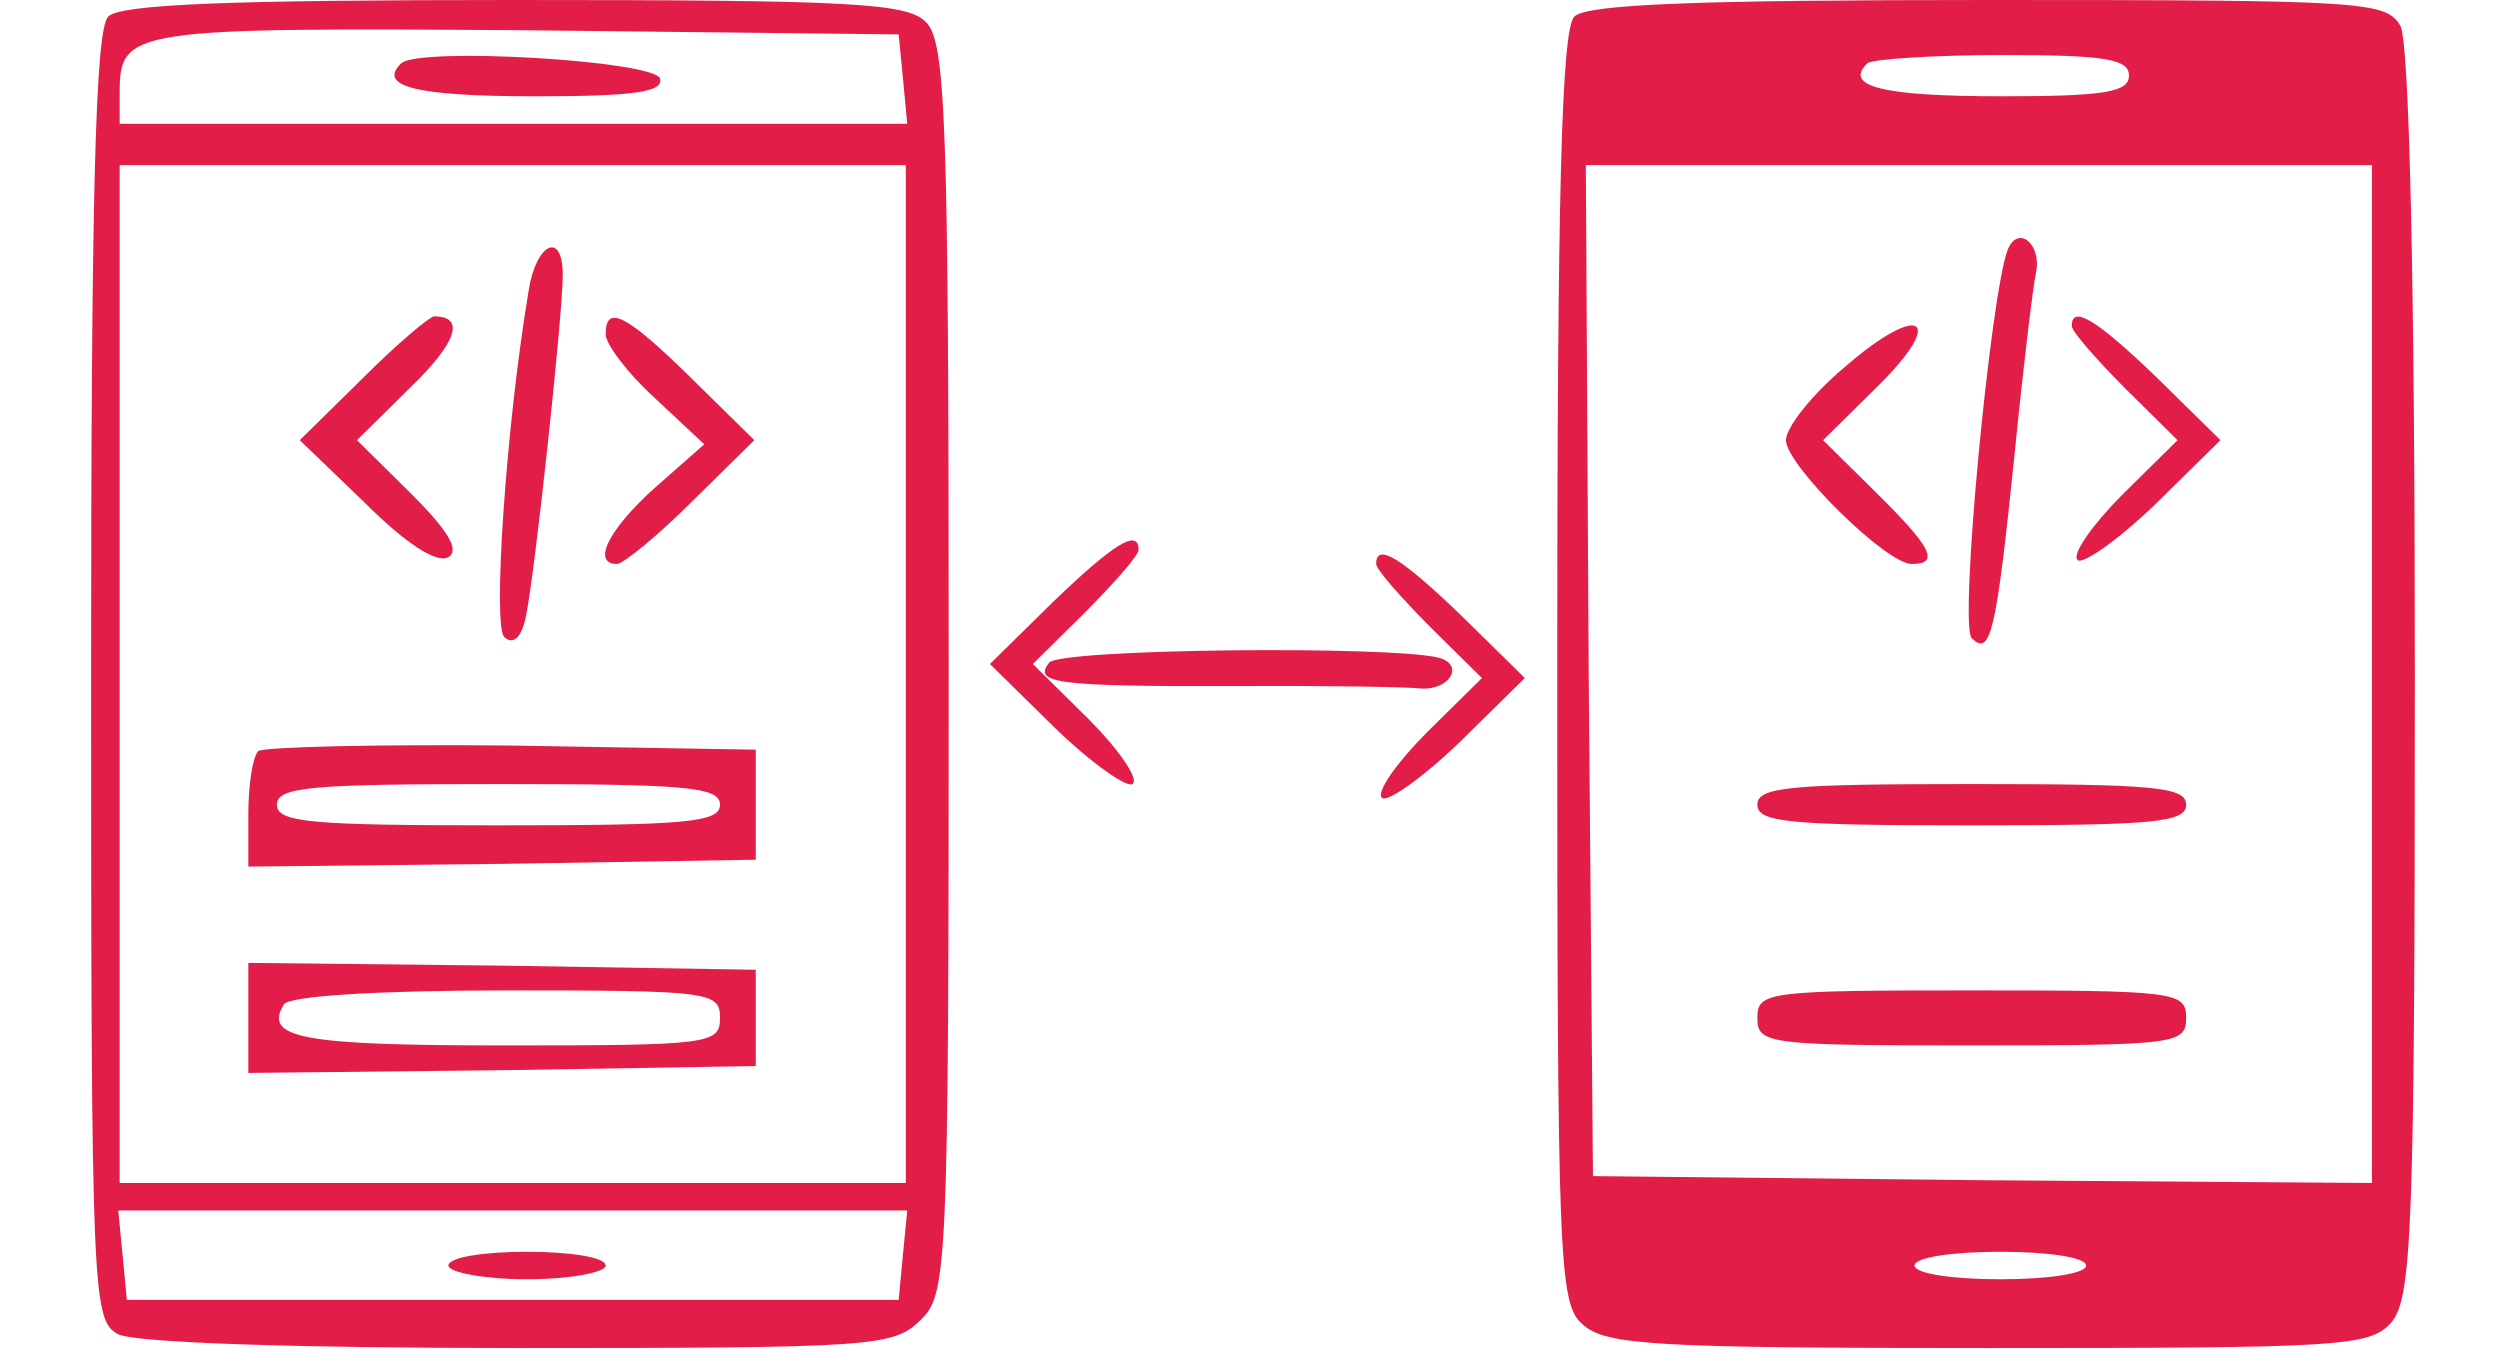
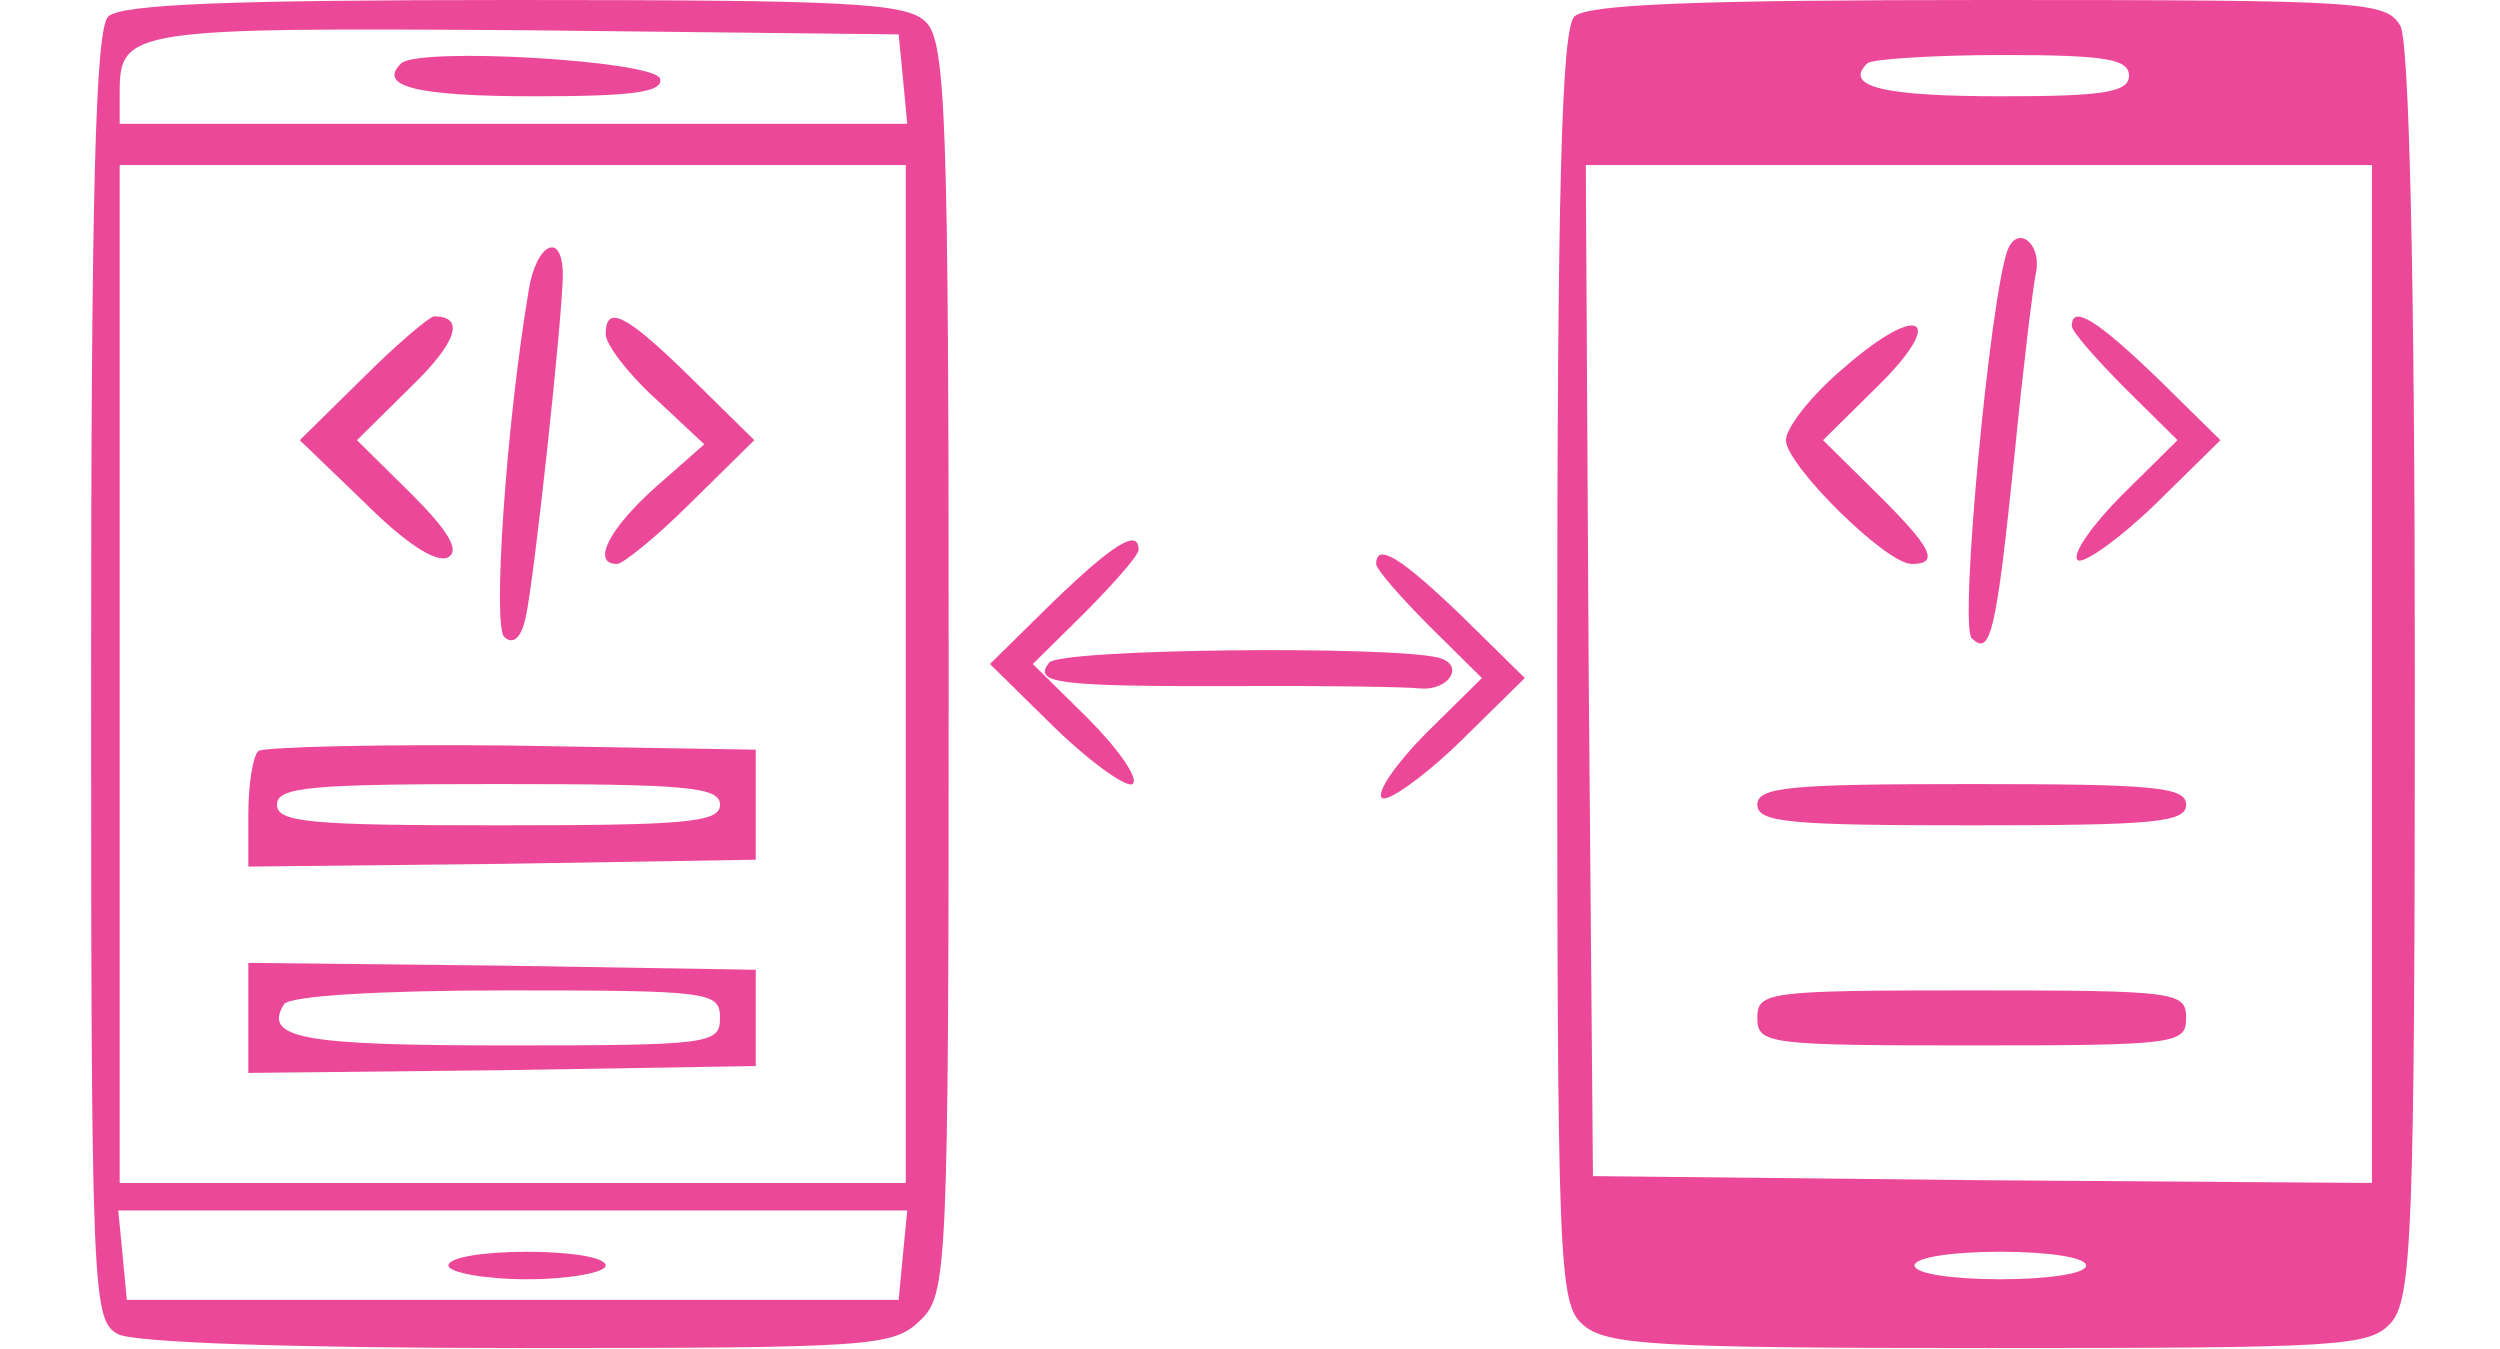
<svg xmlns="http://www.w3.org/2000/svg" width="408" height="220" viewBox="0 0 408 220" fill="none">
-   <path d="M17.665 2.694C15.566 4.714 14.866 31.653 14.866 110.449C14.866 211.918 15.1 215.51 19.298 217.755C22.098 219.102 47.29 220 84.613 220C142.463 220 145.729 219.776 150.161 215.51C154.593 211.245 154.826 208.102 154.826 109.102C154.826 19.306 154.36 6.735 151.094 3.592C148.062 0.449 138.498 2.68221e-06 83.913 2.68221e-06C37.726 2.68221e-06 19.765 0.673 17.665 2.694ZM147.362 12.796L148.062 20.204H83.913H19.532V15.041C19.532 4.714 21.398 4.49 86.013 4.939L146.662 5.612L147.362 12.796ZM147.828 110V193.061H83.68H19.532V110V26.939H83.68H147.828V110ZM147.362 204.735L146.662 212.143H83.68H20.698L19.998 204.735L19.298 197.551H83.68H148.062L147.362 204.735Z" fill="#E11D48" />
-   <path d="M65.485 10.327C61.52 14.143 68.051 15.715 87.412 15.715C103.275 15.715 108.406 15.041 107.707 12.796C106.54 9.878 68.518 7.633 65.485 10.327Z" fill="#E11D48" />
-   <path d="M86.247 47.593C82.515 70.041 80.415 102.144 82.282 103.939C83.681 105.286 85.081 104.164 85.781 100.797C87.18 94.735 91.846 51.409 91.846 44.899C91.846 37.49 87.413 39.735 86.247 47.593Z" fill="#E11D48" />
-   <path d="M59.187 61.735L48.923 71.837L59.653 82.164C66.185 88.674 71.317 92.041 73.183 90.919C75.049 89.796 73.183 86.653 67.118 80.592L58.254 71.837L66.884 63.306C74.582 55.898 75.982 51.633 70.85 51.633C70.15 51.633 64.785 56.123 59.187 61.735Z" fill="#E11D48" />
-   <path d="M98.843 54.551C98.843 56.122 102.342 60.836 106.774 64.877L114.938 72.51L106.774 79.694C99.309 86.428 96.51 92.04 100.709 92.04C101.642 92.04 107.24 87.551 112.839 81.939L123.102 71.836L112.839 61.734C102.108 51.183 98.843 49.612 98.843 54.551Z" fill="#E11D48" />
-   <path d="M42.16 122.571C41.227 123.469 40.527 128.183 40.527 132.898V141.428L82.049 140.979L123.337 140.306V131.326V122.347L83.448 121.673C61.755 121.449 43.093 121.898 42.16 122.571ZM117.505 131.326C117.505 134.245 111.907 134.694 81.349 134.694C50.791 134.694 45.193 134.245 45.193 131.326C45.193 128.408 50.791 127.959 81.349 127.959C111.907 127.959 117.505 128.408 117.505 131.326Z" fill="#E11D48" />
-   <path d="M40.527 166.123V175.103L82.049 174.654L123.337 173.98V166.123V158.266L82.049 157.592L40.527 157.143V166.123ZM117.505 166.123C117.505 170.388 115.873 170.613 82.749 170.613C49.392 170.613 42.86 169.49 46.359 163.878C47.292 162.531 61.988 161.633 82.749 161.633C115.873 161.633 117.505 161.858 117.505 166.123Z" fill="#E11D48" />
-   <path d="M73.184 206.53C73.184 207.653 79.015 208.775 86.013 208.775C93.011 208.775 98.843 207.653 98.843 206.53C98.843 205.184 93.011 204.286 86.013 204.286C79.015 204.286 73.184 205.184 73.184 206.53Z" fill="#E11D48" />
-   <path d="M256.939 2.694C254.839 4.714 254.14 31.429 254.14 108.878C254.14 206.531 254.373 212.816 258.338 216.184C262.071 219.551 270.235 220 324.586 220C381.503 220 386.635 219.776 390.134 215.959C393.633 212.143 394.1 201.592 394.1 110.224C394.1 44.449 393.167 7.184 391.767 4.265C389.435 0.224 386.169 2.68221e-06 324.586 2.68221e-06C277.233 2.68221e-06 259.038 0.673 256.939 2.694ZM347.446 12.347C347.446 15.041 343.481 15.714 326.686 15.714C307.325 15.714 300.793 14.143 304.759 10.326C305.458 9.653 315.489 8.98 326.919 8.98C343.714 8.98 347.446 9.653 347.446 12.347ZM387.102 110V193.061L323.653 192.612L259.971 191.939L259.272 109.327L258.805 26.939H322.953H387.102V110ZM340.448 206.531C340.448 207.878 334.15 208.776 326.452 208.776C318.755 208.776 312.456 207.878 312.456 206.531C312.456 205.184 318.755 204.286 326.452 204.286C334.15 204.286 340.448 205.184 340.448 206.531Z" fill="#E11D48" />
-   <path d="M327.618 40.857C324.819 48.49 319.687 102.143 321.787 104.163C324.819 107.082 325.752 103.714 328.785 74.082C330.184 59.939 331.817 46.469 332.284 44.449C333.217 39.735 329.251 36.592 327.618 40.857Z" fill="#E11D48" />
-   <path d="M234.777 107.337C226.893 105.351 172.998 105.856 171.208 108.155C168.622 111.476 172.069 112.052 201.856 111.97C216.068 111.884 229.634 112.1 231.692 112.352C236.478 112.788 239.189 108.515 234.777 107.337Z" fill="#E11D48" />
-   <path d="M301.025 59.938C295.66 64.428 291.461 69.816 291.461 71.836C291.461 75.877 307.79 92.04 311.988 92.04C316.654 92.04 315.254 89.347 306.157 80.367L297.526 71.836L306.39 63.081C317.82 51.857 313.388 49.163 301.025 59.938Z" fill="#E11D48" />
-   <path d="M338.116 53.204C338.116 54.102 342.082 58.592 346.747 63.306L355.378 71.837L346.281 80.816C341.382 85.755 338.116 90.469 339.049 91.367C339.749 92.265 345.581 88.224 351.646 82.388L362.376 71.837L352.112 61.735C342.315 52.306 338.116 49.612 338.116 53.204Z" fill="#E11D48" />
-   <path d="M224.59 92.028C224.59 92.926 228.555 97.416 233.221 102.13L241.852 110.661L232.754 119.64C227.856 124.579 224.59 129.294 225.523 130.191C226.223 131.089 232.054 127.049 238.119 121.212L248.85 110.661L238.586 100.559C228.789 91.13 224.59 88.436 224.59 92.028Z" fill="#E11D48" />
-   <path d="M185.817 89.736C185.817 90.634 181.852 95.124 177.187 99.838L168.556 108.368L177.653 117.348C182.552 122.287 185.817 127.001 184.884 127.899C184.185 128.797 178.353 124.756 172.288 118.919L161.558 108.368L171.821 98.266C181.619 88.838 185.817 86.144 185.817 89.736Z" fill="#E11D48" />
-   <path d="M286.798 131.327C286.798 134.245 292.163 134.694 321.788 134.694C351.413 134.694 356.778 134.245 356.778 131.327C356.778 128.408 351.413 127.959 321.788 127.959C292.163 127.959 286.798 128.408 286.798 131.327Z" fill="#E11D48" />
-   <path d="M286.798 166.123C286.798 170.388 288.431 170.613 321.788 170.613C355.145 170.613 356.778 170.388 356.778 166.123C356.778 161.858 355.145 161.633 321.788 161.633C288.431 161.633 286.798 161.858 286.798 166.123Z" fill="#E11D48" />
+   <path d="M17.665 2.694C15.566 4.714 14.866 31.653 14.866 110.449C14.866 211.918 15.1 215.51 19.298 217.755C22.098 219.102 47.29 220 84.613 220C142.463 220 145.729 219.776 150.161 215.51C154.593 211.245 154.826 208.102 154.826 109.102C154.826 19.306 154.36 6.735 151.094 3.592C148.062 0.449 138.498 0 83.913 0C37.726 0 19.765 0.673 17.665 2.694ZM147.362 12.796L148.062 20.204H83.913H19.532V15.041C19.532 4.714 21.398 4.49 86.013 4.939L146.662 5.612L147.362 12.796ZM147.828 110V193.061H83.68H19.532V110V26.939H83.68H147.828V110ZM147.362 204.735L146.662 212.143H83.68H20.698L19.998 204.735L19.298 197.551H83.68H148.062L147.362 204.735Z" fill="#EC4899" />
+   <path d="M65.485 10.327C61.52 14.143 68.051 15.715 87.412 15.715C103.275 15.715 108.406 15.041 107.707 12.796C106.54 9.878 68.518 7.633 65.485 10.327Z" fill="#EC4899" />
+   <path d="M86.247 47.593C82.515 70.041 80.415 102.144 82.282 103.939C83.681 105.286 85.081 104.164 85.781 100.797C87.18 94.735 91.846 51.409 91.846 44.899C91.846 37.49 87.413 39.735 86.247 47.593Z" fill="#EC4899" />
+   <path d="M59.187 61.735L48.923 71.837L59.653 82.164C66.185 88.674 71.317 92.041 73.183 90.919C75.049 89.796 73.183 86.653 67.118 80.592L58.254 71.837L66.884 63.306C74.582 55.898 75.982 51.633 70.85 51.633C70.15 51.633 64.785 56.123 59.187 61.735Z" fill="#EC4899" />
+   <path d="M98.843 54.551C98.843 56.122 102.342 60.836 106.774 64.877L114.938 72.51L106.774 79.694C99.309 86.428 96.51 92.04 100.709 92.04C101.642 92.04 107.24 87.551 112.839 81.939L123.102 71.836L112.839 61.734C102.108 51.183 98.843 49.612 98.843 54.551Z" fill="#EC4899" />
+   <path d="M42.16 122.571C41.227 123.469 40.527 128.183 40.527 132.898V141.428L82.049 140.979L123.337 140.306V131.326V122.347L83.448 121.673C61.755 121.449 43.093 121.898 42.16 122.571ZM117.505 131.326C117.505 134.245 111.907 134.694 81.349 134.694C50.791 134.694 45.193 134.245 45.193 131.326C45.193 128.408 50.791 127.959 81.349 127.959C111.907 127.959 117.505 128.408 117.505 131.326Z" fill="#EC4899" />
+   <path d="M40.527 166.123V175.103L82.049 174.654L123.337 173.98V166.123V158.266L82.049 157.592L40.527 157.143V166.123ZM117.505 166.123C117.505 170.388 115.873 170.613 82.749 170.613C49.392 170.613 42.86 169.49 46.359 163.878C47.292 162.531 61.988 161.633 82.749 161.633C115.873 161.633 117.505 161.858 117.505 166.123Z" fill="#EC4899" />
+   <path d="M73.184 206.53C73.184 207.653 79.015 208.775 86.013 208.775C93.011 208.775 98.843 207.653 98.843 206.53C98.843 205.184 93.011 204.286 86.013 204.286C79.015 204.286 73.184 205.184 73.184 206.53Z" fill="#EC4899" />
+   <path d="M256.939 2.694C254.839 4.714 254.14 31.429 254.14 108.878C254.14 206.531 254.373 212.816 258.338 216.184C262.071 219.551 270.235 220 324.586 220C381.503 220 386.635 219.776 390.134 215.959C393.633 212.143 394.1 201.592 394.1 110.224C394.1 44.449 393.167 7.184 391.767 4.265C389.435 0.224 386.169 0 324.586 0C277.233 0 259.038 0.673 256.939 2.694ZM347.446 12.347C347.446 15.041 343.481 15.714 326.686 15.714C307.325 15.714 300.793 14.143 304.759 10.326C305.458 9.653 315.489 8.98 326.919 8.98C343.714 8.98 347.446 9.653 347.446 12.347ZM387.102 110V193.061L323.653 192.612L259.971 191.939L259.272 109.327L258.805 26.939H322.953H387.102V110ZM340.448 206.531C340.448 207.878 334.15 208.776 326.452 208.776C318.755 208.776 312.456 207.878 312.456 206.531C312.456 205.184 318.755 204.286 326.452 204.286C334.15 204.286 340.448 205.184 340.448 206.531Z" fill="#EC4899" />
+   <path d="M327.618 40.857C324.819 48.49 319.687 102.143 321.787 104.163C324.819 107.082 325.752 103.714 328.785 74.082C330.184 59.939 331.817 46.469 332.284 44.449C333.217 39.735 329.251 36.592 327.618 40.857Z" fill="#EC4899" />
+   <path d="M234.777 107.337C226.893 105.351 172.998 105.856 171.208 108.155C168.622 111.476 172.069 112.052 201.856 111.97C216.068 111.884 229.634 112.1 231.692 112.352C236.478 112.788 239.189 108.515 234.777 107.337Z" fill="#EC4899" />
+   <path d="M301.025 59.938C295.66 64.428 291.461 69.816 291.461 71.836C291.461 75.877 307.79 92.04 311.988 92.04C316.654 92.04 315.254 89.347 306.157 80.367L297.526 71.836L306.39 63.081C317.82 51.857 313.388 49.163 301.025 59.938Z" fill="#EC4899" />
+   <path d="M338.116 53.204C338.116 54.102 342.082 58.592 346.747 63.306L355.378 71.837L346.281 80.816C341.382 85.755 338.116 90.469 339.049 91.367C339.749 92.265 345.581 88.224 351.646 82.388L362.376 71.837L352.112 61.735C342.315 52.306 338.116 49.612 338.116 53.204Z" fill="#EC4899" />
+   <path d="M224.59 92.028C224.59 92.926 228.555 97.416 233.221 102.13L241.852 110.661L232.754 119.64C227.856 124.579 224.59 129.294 225.523 130.191C226.223 131.089 232.054 127.049 238.119 121.212L248.85 110.661L238.586 100.559C228.789 91.13 224.59 88.436 224.59 92.028Z" fill="#EC4899" />
+   <path d="M185.817 89.736C185.817 90.634 181.852 95.124 177.187 99.838L168.556 108.368L177.653 117.348C182.552 122.287 185.817 127.001 184.884 127.899C184.185 128.797 178.353 124.756 172.288 118.919L161.558 108.368L171.821 98.266C181.619 88.838 185.817 86.144 185.817 89.736Z" fill="#EC4899" />
+   <path d="M286.798 131.327C286.798 134.245 292.163 134.694 321.788 134.694C351.413 134.694 356.778 134.245 356.778 131.327C356.778 128.408 351.413 127.959 321.788 127.959C292.163 127.959 286.798 128.408 286.798 131.327Z" fill="#EC4899" />
+   <path d="M286.798 166.123C286.798 170.388 288.431 170.613 321.788 170.613C355.145 170.613 356.778 170.388 356.778 166.123C356.778 161.858 355.145 161.633 321.788 161.633C288.431 161.633 286.798 161.858 286.798 166.123Z" fill="#EC4899" />
</svg>
